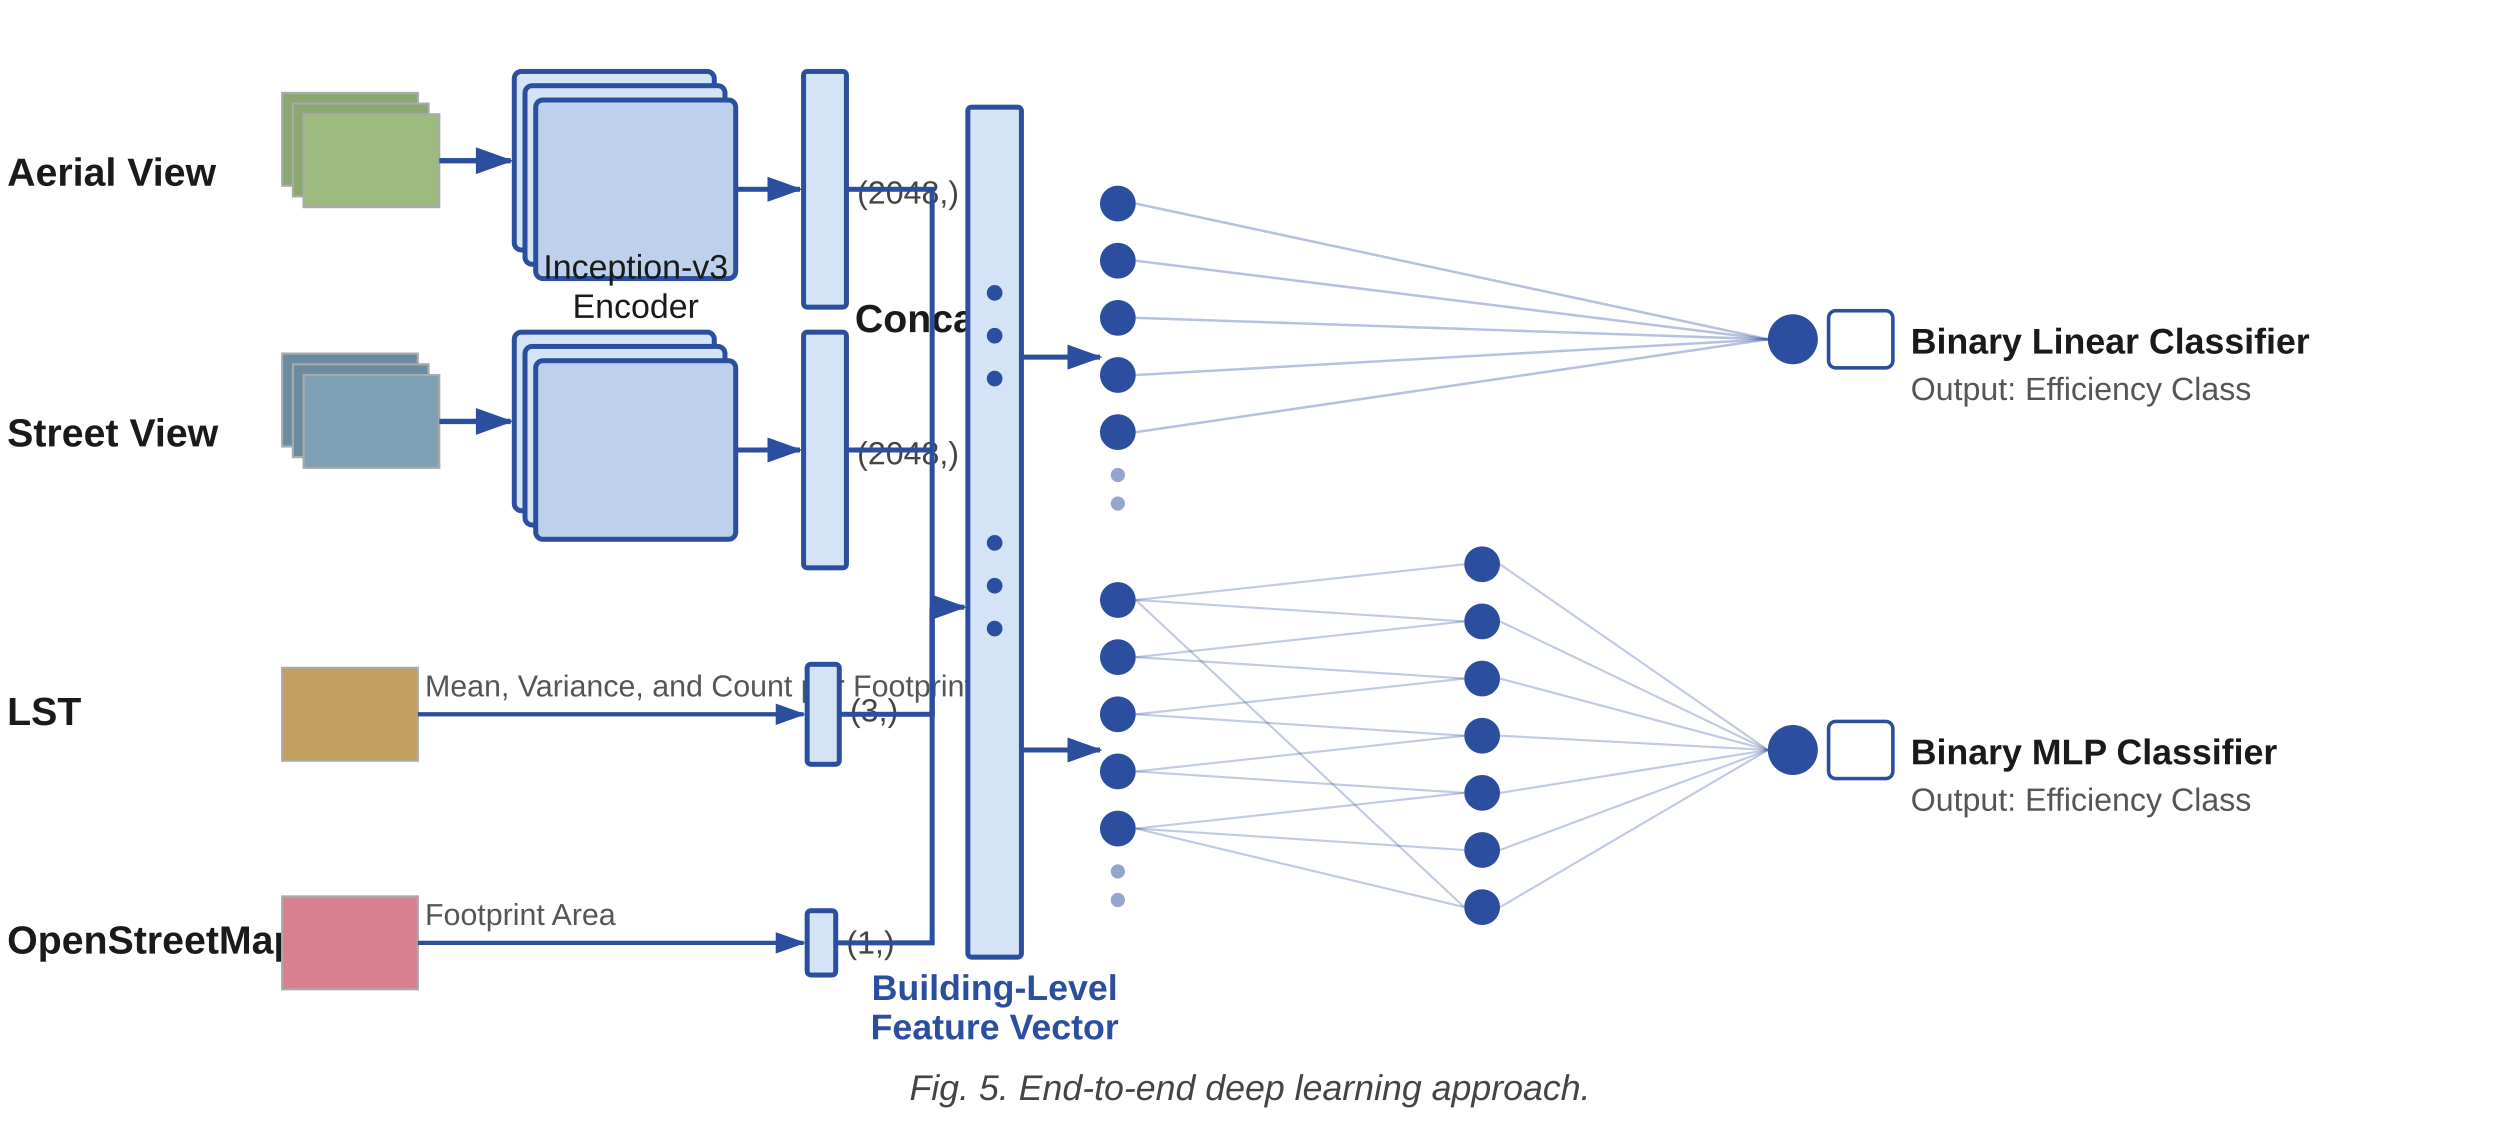
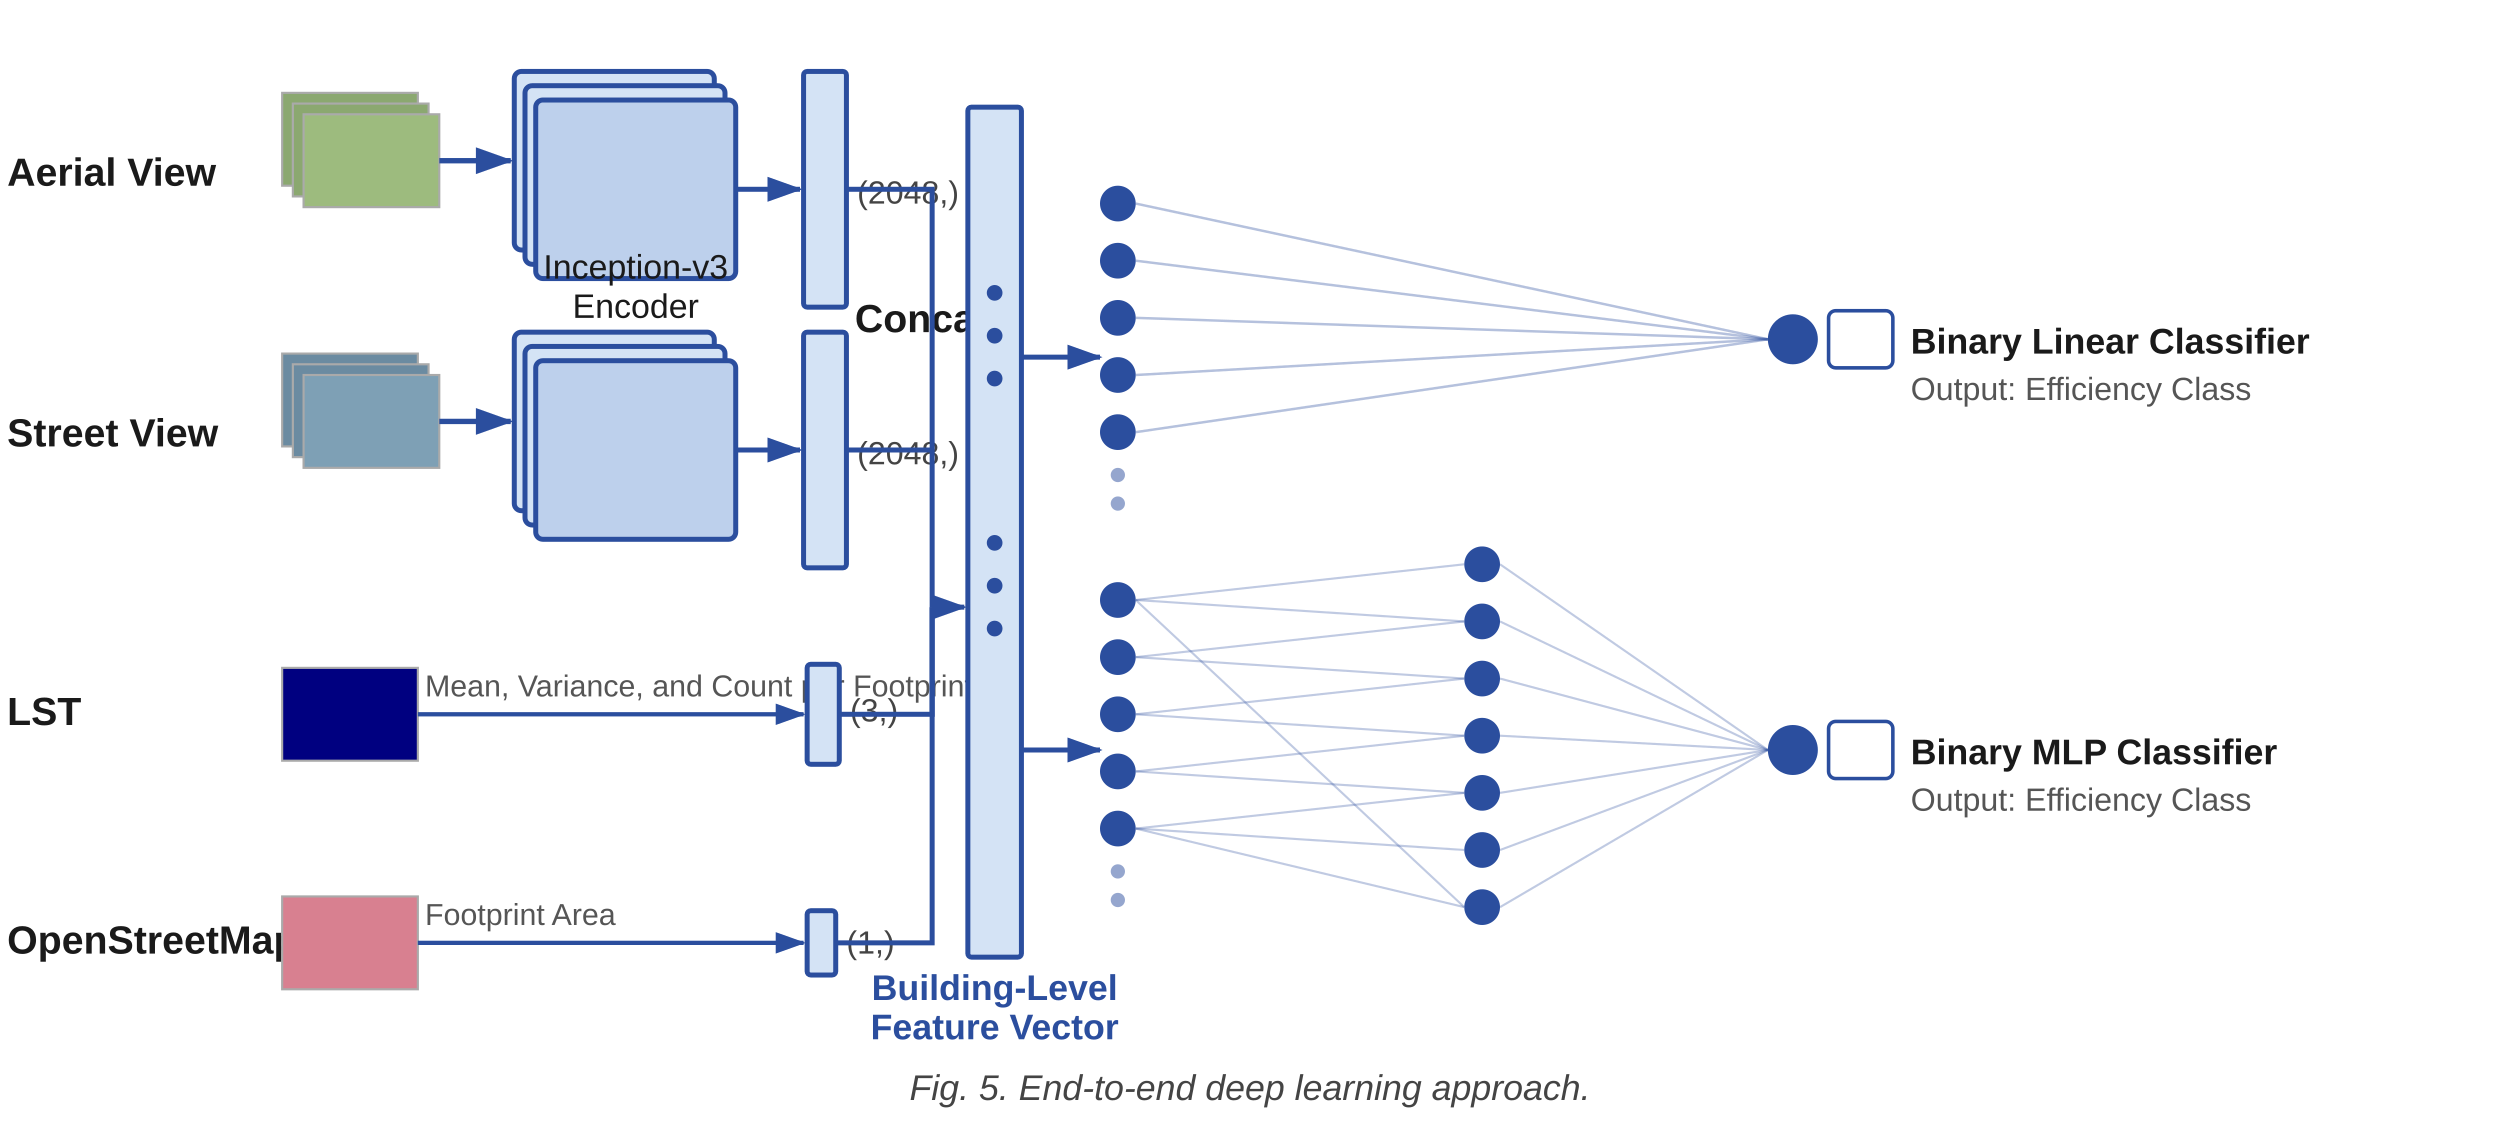
<svg xmlns="http://www.w3.org/2000/svg" viewBox="0 0 700 315">
  <style>
    text { font-family: Arial, Helvetica, sans-serif; fill: #1a1a1a; }
    .lbl  { font-size: 11px; font-weight: bold; }
    .sm   { font-size: 9px;  fill: #444; }
    .vsm  { font-size: 8.5px; fill: #555; }
    .caplbl { font-size: 10px; fill: #2B4E9E; font-weight: bold; text-anchor: middle; }
    .clslbl { font-size: 10px; font-weight: bold; }
    .outlbl { font-size: 9px; fill: #555; }
    .caption { font-size: 10px; fill: #444; font-style: italic; text-anchor: middle; }
  </style>
  <defs>
    <marker id="ah" markerWidth="7" markerHeight="5" refX="6.5" refY="2.5" orient="auto">
      <polygon points="0 0, 7 2.5, 0 5" fill="#2B4E9E" />
    </marker>
  </defs>
  <rect width="700" height="315" fill="white" />
  <text x="2" y="52" class="lbl">Aerial View</text>
  <rect x="79" y="26" width="38" height="26" fill="#8BA870" stroke="#aaa" stroke-width="0.6" />
  <rect x="82" y="29" width="38" height="26" fill="#8BA870" stroke="#aaa" stroke-width="0.6" />
  <rect x="85" y="32" width="38" height="26" fill="#9DBB7E" stroke="#aaa" stroke-width="0.6" />
  <line x1="123" y1="45" x2="143" y2="45" stroke="#2B4E9E" stroke-width="1.5" marker-end="url(#ah)" />
  <text x="2" y="125" class="lbl">Street View</text>
  <rect x="79" y="99" width="38" height="26" fill="#6B8BA1" stroke="#aaa" stroke-width="0.6" />
  <rect x="82" y="102" width="38" height="26" fill="#6B8BA1" stroke="#aaa" stroke-width="0.6" />
  <rect x="85" y="105" width="38" height="26" fill="#7EA0B5" stroke="#aaa" stroke-width="0.6" />
  <line x1="123" y1="118" x2="143" y2="118" stroke="#2B4E9E" stroke-width="1.5" marker-end="url(#ah)" />
  <rect x="144" y="20" width="56" height="50" rx="2" fill="#D4E3F5" stroke="#2B4E9E" stroke-width="1.4" />
  <rect x="147" y="24" width="56" height="50" rx="2" fill="#D4E3F5" stroke="#2B4E9E" stroke-width="1.4" />
  <rect x="150" y="28" width="56" height="50" rx="2" fill="#BDD0EC" stroke="#2B4E9E" stroke-width="1.4" />
  <rect x="144" y="93" width="56" height="50" rx="2" fill="#D4E3F5" stroke="#2B4E9E" stroke-width="1.4" />
  <rect x="147" y="97" width="56" height="50" rx="2" fill="#D4E3F5" stroke="#2B4E9E" stroke-width="1.4" />
  <rect x="150" y="101" width="56" height="50" rx="2" fill="#BDD0EC" stroke="#2B4E9E" stroke-width="1.4" />
  <text x="178" y="78" font-size="9.5" fill="#333" text-anchor="middle">Inception-v3</text>
  <text x="178" y="89" font-size="9.5" fill="#333" text-anchor="middle">Encoder</text>
  <line x1="206" y1="53" x2="224" y2="53" stroke="#2B4E9E" stroke-width="1.4" marker-end="url(#ah)" />
  <line x1="206" y1="126" x2="224" y2="126" stroke="#2B4E9E" stroke-width="1.4" marker-end="url(#ah)" />
  <rect x="225" y="20" width="12" height="66" rx="1" fill="#D4E3F5" stroke="#2B4E9E" stroke-width="1.4" />
  <rect x="225" y="93" width="12" height="66" rx="1" fill="#D4E3F5" stroke="#2B4E9E" stroke-width="1.4" />
  <text x="240" y="57" class="sm">(2048,)</text>
  <text x="240" y="130" class="sm">(2048,)</text>
  <text x="258" y="93" font-size="11" fill="#2B4E9E" font-weight="bold" text-anchor="middle">Concat</text>
  <polyline points="237,53  261,53  261,170" fill="none" stroke="#2B4E9E" stroke-width="1.4" />
  <line x1="237" y1="126" x2="261" y2="126" stroke="#2B4E9E" stroke-width="1.4" />
  <text x="2" y="203" class="lbl">LST</text>
-   <rect x="79" y="187" width="38" height="26" fill="#C4A060" stroke="#aaa" stroke-width="0.6" />
+   <rect x="79" y="187" width="38" height="26" fill="#000080" stroke="#aaa" stroke-width="0.6" />
  <line x1="117" y1="200" x2="225" y2="200" stroke="#2B4E9E" stroke-width="1.2" marker-end="url(#ah)" />
  <text x="119" y="195" class="vsm">Mean, Variance, and Count per Footprint</text>
  <rect x="226" y="186" width="9" height="28" rx="1" fill="#D4E3F5" stroke="#2B4E9E" stroke-width="1.4" />
  <text x="238" y="202" class="sm">(3,)</text>
  <polyline points="235,200  261,200  261,170" fill="none" stroke="#2B4E9E" stroke-width="1.4" />
  <text x="2" y="267" class="lbl">OpenStreetMap</text>
  <rect x="79" y="251" width="38" height="26" fill="#D88090" stroke="#aaa" stroke-width="0.6" />
  <line x1="117" y1="264" x2="225" y2="264" stroke="#2B4E9E" stroke-width="1.2" marker-end="url(#ah)" />
  <text x="119" y="259" class="vsm">Footprint Area</text>
  <rect x="226" y="255" width="8" height="18" rx="1" fill="#D4E3F5" stroke="#2B4E9E" stroke-width="1.4" />
  <text x="237" y="267" class="sm">(1,)</text>
  <polyline points="234,264  261,264  261,170" fill="none" stroke="#2B4E9E" stroke-width="1.4" />
  <line x1="261" y1="170" x2="270" y2="170" stroke="#2B4E9E" stroke-width="1.4" marker-end="url(#ah)" />
  <rect x="271" y="30" width="15" height="238" rx="1" fill="#D4E3F5" stroke="#2B4E9E" stroke-width="1.4" />
  <circle cx="278.5" cy="82" r="2.2" fill="#2B4E9E" />
  <circle cx="278.5" cy="94" r="2.2" fill="#2B4E9E" />
  <circle cx="278.5" cy="106" r="2.2" fill="#2B4E9E" />
  <circle cx="278.5" cy="152" r="2.2" fill="#2B4E9E" />
  <circle cx="278.5" cy="164" r="2.2" fill="#2B4E9E" />
  <circle cx="278.5" cy="176" r="2.2" fill="#2B4E9E" />
  <text x="278.5" y="280" class="caplbl">Building-Level</text>
  <text x="278.5" y="291" class="caplbl">Feature Vector</text>
  <line x1="286" y1="100" x2="308" y2="100" stroke="#2B4E9E" stroke-width="1.4" marker-end="url(#ah)" />
  <line x1="286" y1="210" x2="308" y2="210" stroke="#2B4E9E" stroke-width="1.4" marker-end="url(#ah)" />
  <circle cx="313" cy="57" r="5" fill="#2B4E9E" />
  <circle cx="313" cy="73" r="5" fill="#2B4E9E" />
  <circle cx="313" cy="89" r="5" fill="#2B4E9E" />
  <circle cx="313" cy="105" r="5" fill="#2B4E9E" />
  <circle cx="313" cy="121" r="5" fill="#2B4E9E" />
  <circle cx="313" cy="133" r="2" fill="#2B4E9E" opacity="0.5" />
  <circle cx="313" cy="141" r="2" fill="#2B4E9E" opacity="0.5" />
  <circle cx="502" cy="95" r="7" fill="#2B4E9E" />
  <line x1="318" y1="57" x2="495" y2="95" stroke="#2B4E9E" stroke-width="0.7" opacity="0.35" />
  <line x1="318" y1="73" x2="495" y2="95" stroke="#2B4E9E" stroke-width="0.7" opacity="0.35" />
  <line x1="318" y1="89" x2="495" y2="95" stroke="#2B4E9E" stroke-width="0.7" opacity="0.35" />
  <line x1="318" y1="105" x2="495" y2="95" stroke="#2B4E9E" stroke-width="0.7" opacity="0.35" />
  <line x1="318" y1="121" x2="495" y2="95" stroke="#2B4E9E" stroke-width="0.7" opacity="0.35" />
  <rect x="512" y="87" width="18" height="16" rx="2" fill="#fff" stroke="#2B4E9E" stroke-width="1" />
  <text x="535" y="99" class="clslbl">Binary Linear Classifier</text>
  <text x="535" y="112" class="outlbl">Output: Efficiency Class</text>
  <circle cx="313" cy="168" r="5" fill="#2B4E9E" />
  <circle cx="313" cy="184" r="5" fill="#2B4E9E" />
  <circle cx="313" cy="200" r="5" fill="#2B4E9E" />
  <circle cx="313" cy="216" r="5" fill="#2B4E9E" />
  <circle cx="313" cy="232" r="5" fill="#2B4E9E" />
  <circle cx="313" cy="244" r="2" fill="#2B4E9E" opacity="0.5" />
  <circle cx="313" cy="252" r="2" fill="#2B4E9E" opacity="0.5" />
  <circle cx="415" cy="158" r="5" fill="#2B4E9E" />
  <circle cx="415" cy="174" r="5" fill="#2B4E9E" />
  <circle cx="415" cy="190" r="5" fill="#2B4E9E" />
  <circle cx="415" cy="206" r="5" fill="#2B4E9E" />
  <circle cx="415" cy="222" r="5" fill="#2B4E9E" />
  <circle cx="415" cy="238" r="5" fill="#2B4E9E" />
  <circle cx="415" cy="254" r="5" fill="#2B4E9E" />
  <circle cx="502" cy="210" r="7" fill="#2B4E9E" />
  <line x1="318" y1="168" x2="410" y2="158" stroke="#2B4E9E" stroke-width="0.6" opacity="0.3" />
  <line x1="318" y1="168" x2="410" y2="174" stroke="#2B4E9E" stroke-width="0.6" opacity="0.3" />
  <line x1="318" y1="184" x2="410" y2="174" stroke="#2B4E9E" stroke-width="0.6" opacity="0.3" />
  <line x1="318" y1="184" x2="410" y2="190" stroke="#2B4E9E" stroke-width="0.6" opacity="0.3" />
  <line x1="318" y1="200" x2="410" y2="190" stroke="#2B4E9E" stroke-width="0.6" opacity="0.3" />
  <line x1="318" y1="200" x2="410" y2="206" stroke="#2B4E9E" stroke-width="0.6" opacity="0.3" />
  <line x1="318" y1="216" x2="410" y2="206" stroke="#2B4E9E" stroke-width="0.6" opacity="0.3" />
  <line x1="318" y1="216" x2="410" y2="222" stroke="#2B4E9E" stroke-width="0.6" opacity="0.3" />
  <line x1="318" y1="232" x2="410" y2="222" stroke="#2B4E9E" stroke-width="0.6" opacity="0.3" />
  <line x1="318" y1="232" x2="410" y2="238" stroke="#2B4E9E" stroke-width="0.6" opacity="0.3" />
  <line x1="318" y1="168" x2="410" y2="254" stroke="#2B4E9E" stroke-width="0.6" opacity="0.3" />
  <line x1="318" y1="232" x2="410" y2="254" stroke="#2B4E9E" stroke-width="0.6" opacity="0.3" />
  <line x1="420" y1="158" x2="495" y2="210" stroke="#2B4E9E" stroke-width="0.6" opacity="0.3" />
  <line x1="420" y1="174" x2="495" y2="210" stroke="#2B4E9E" stroke-width="0.6" opacity="0.3" />
  <line x1="420" y1="190" x2="495" y2="210" stroke="#2B4E9E" stroke-width="0.6" opacity="0.3" />
  <line x1="420" y1="206" x2="495" y2="210" stroke="#2B4E9E" stroke-width="0.6" opacity="0.3" />
  <line x1="420" y1="222" x2="495" y2="210" stroke="#2B4E9E" stroke-width="0.6" opacity="0.3" />
  <line x1="420" y1="238" x2="495" y2="210" stroke="#2B4E9E" stroke-width="0.6" opacity="0.3" />
  <line x1="420" y1="254" x2="495" y2="210" stroke="#2B4E9E" stroke-width="0.6" opacity="0.3" />
  <rect x="512" y="202" width="18" height="16" rx="2" fill="#fff" stroke="#2B4E9E" stroke-width="1" />
  <text x="535" y="214" class="clslbl">Binary MLP Classifier</text>
  <text x="535" y="227" class="outlbl">Output: Efficiency Class</text>
  <text x="350" y="308" class="caption">Fig. 5. End-to-end deep learning approach.</text>
</svg>
